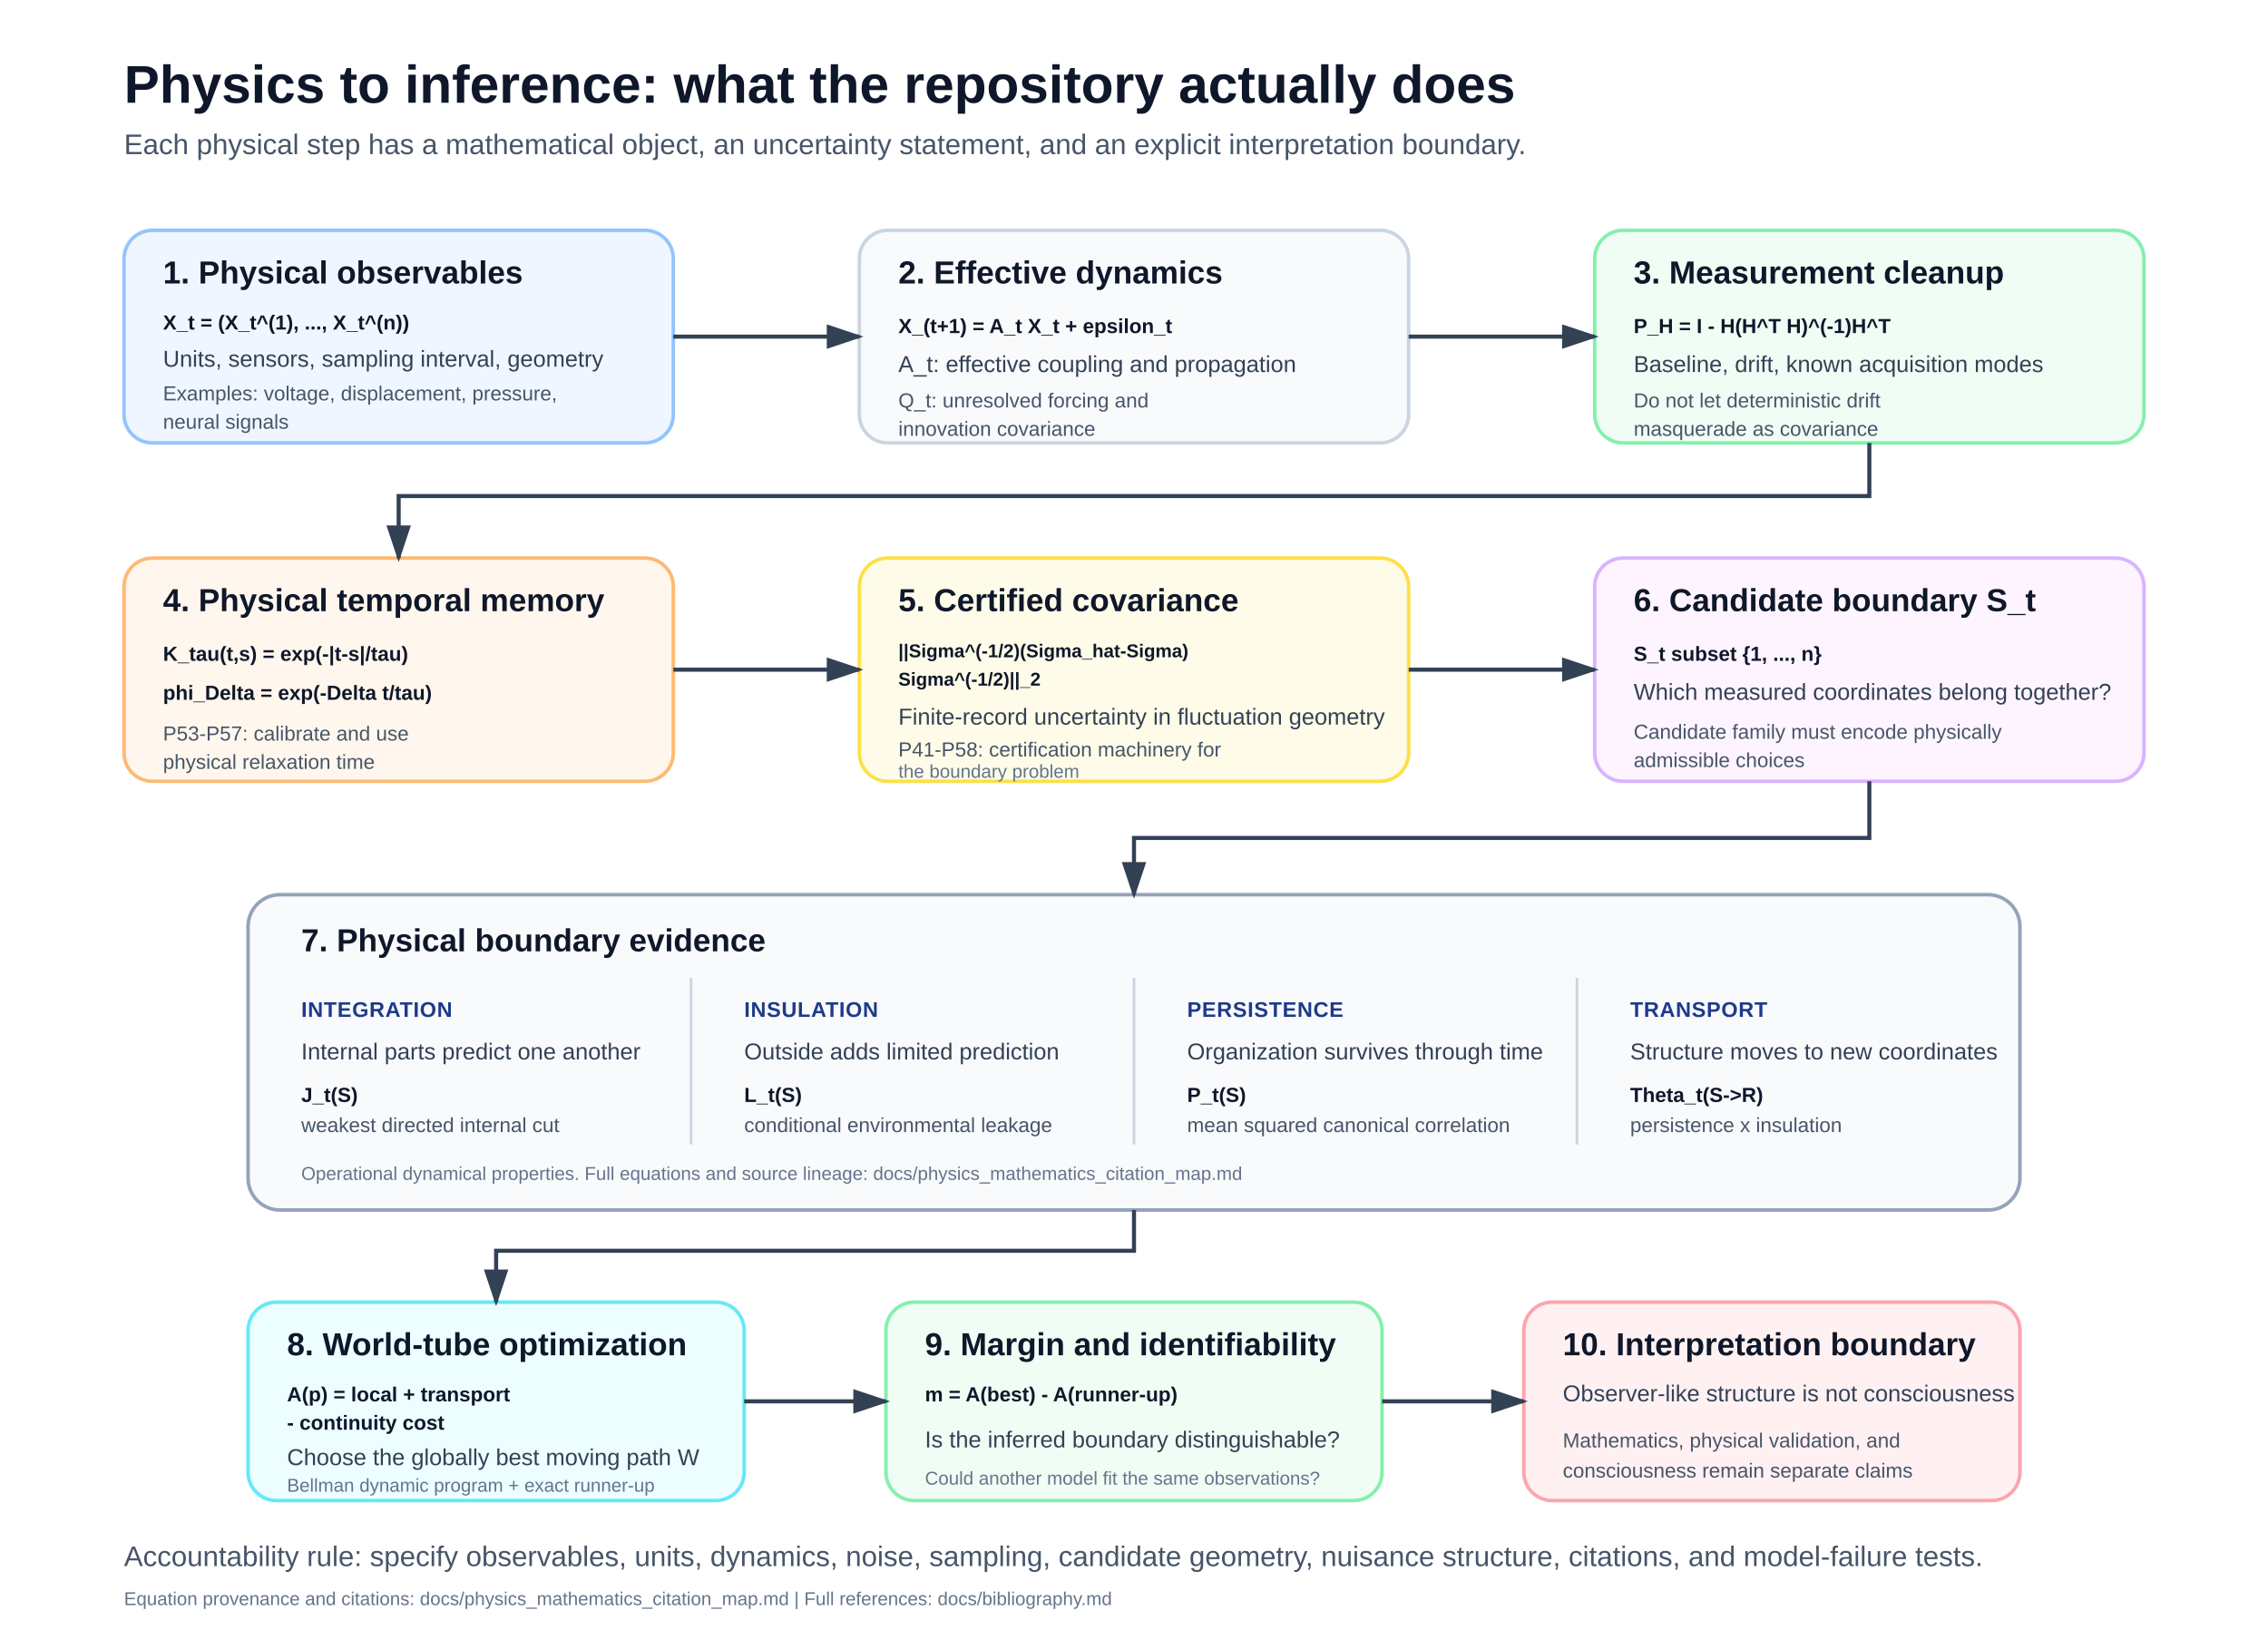
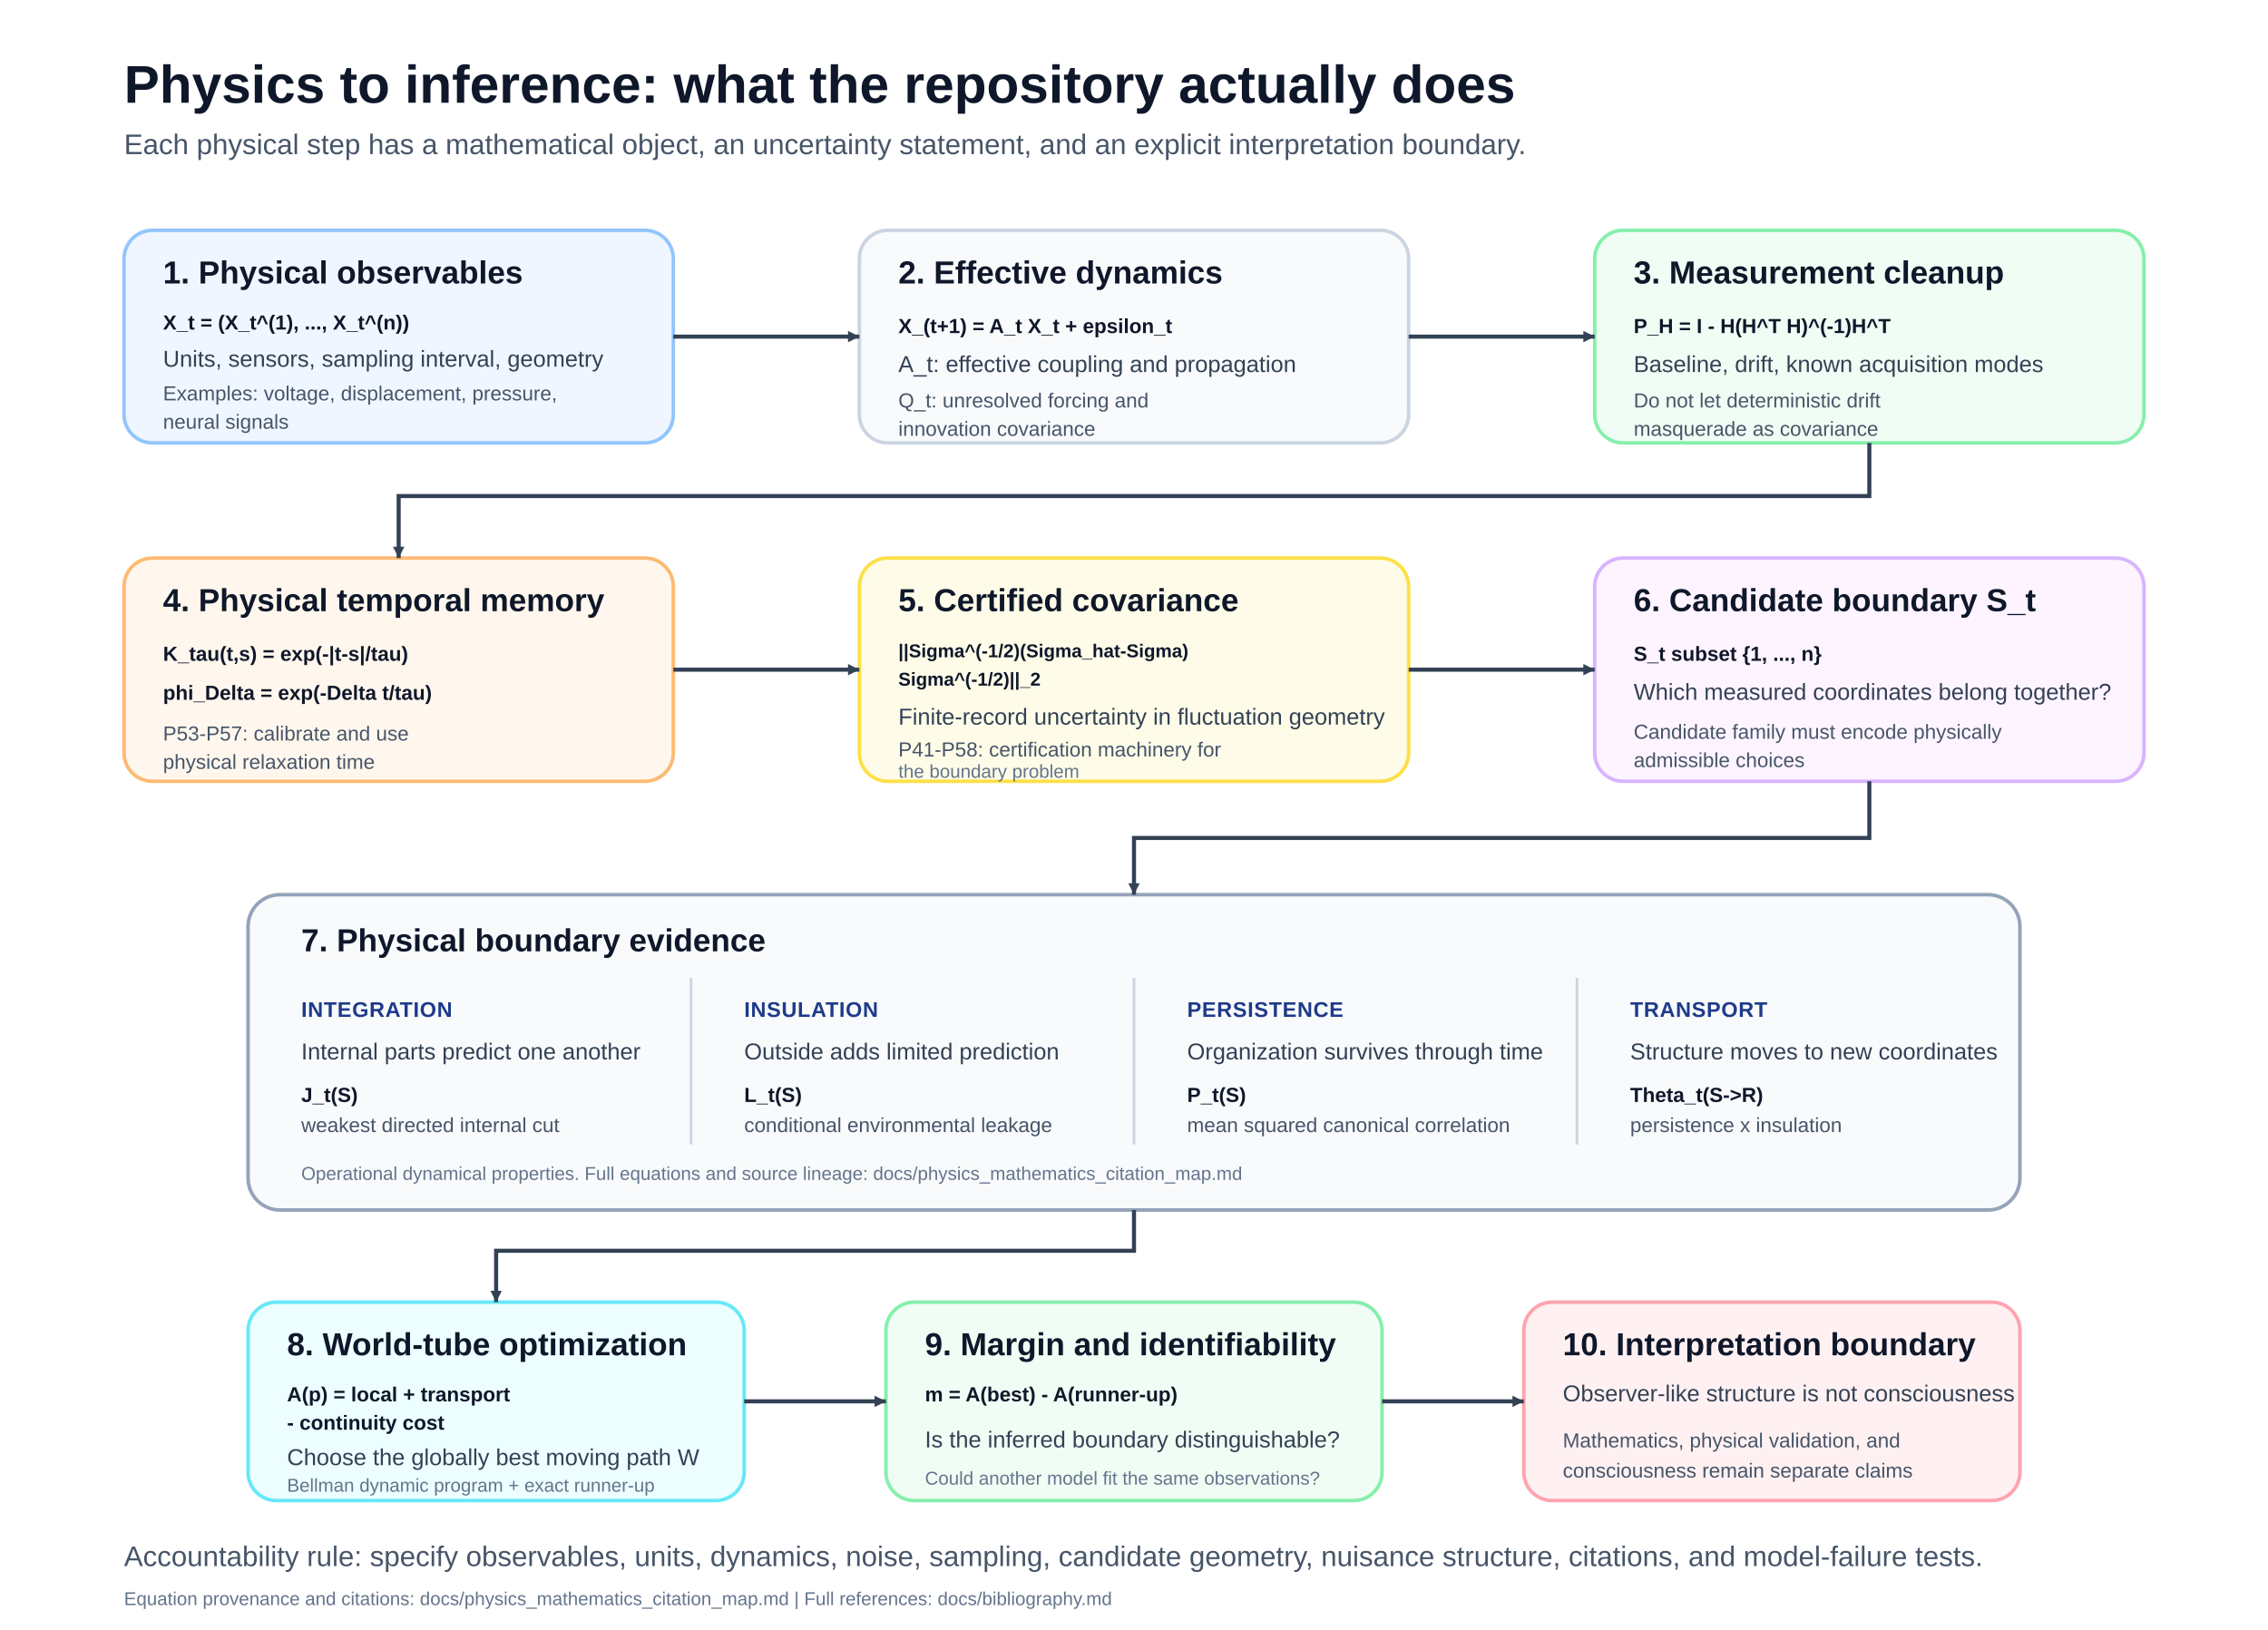
<svg xmlns="http://www.w3.org/2000/svg" width="1280" height="920" viewBox="0 0 1280 920" role="img" aria-labelledby="title desc">
  <defs>
-     <marker id="arrow" markerWidth="10" markerHeight="10" refX="8" refY="3" orient="auto" markerUnits="strokeWidth">
-       <path d="M0,0 L0,6 L9,3 z" fill="#334155" />
+     <marker id="arrow" viewBox="0 0 8 8" markerUnits="userSpaceOnUse" markerWidth="8" markerHeight="8" refX="7.2" refY="4" orient="auto">
+       <path d="M0.8,0.8 L7.2,4 L0.8,7.2 z" fill="#334155" />
    </marker>
    <style>
      .title { font: 700 30px Arial, sans-serif; fill: #0f172a; }
      .subtitle { font: 400 16px Arial, sans-serif; fill: #475569; }
      .boxTitle { font: 700 18px Arial, sans-serif; fill: #0f172a; }
      .boxText { font: 400 13px Arial, sans-serif; fill: #334155; }
      .small { font: 400 11.5px Arial, sans-serif; fill: #475569; }
      .micro { font: 400 10.5px Arial, sans-serif; fill: #64748b; }
      .math { font: 600 11.5px Arial, sans-serif; fill: #0f172a; }
      .mathSmall { font: 600 10.5px Arial, sans-serif; fill: #0f172a; }
      .label { font: 700 12px Arial, sans-serif; fill: #1e3a8a; letter-spacing: .35px; }
      .arrow { stroke: #334155; stroke-width: 2.3; fill: none; marker-end: url(#arrow); }
    </style>
  </defs>
  <rect width="1280" height="920" fill="#ffffff" />
  <text x="70" y="58" class="title">Physics to inference: what the repository actually does</text>
  <text x="70" y="87" class="subtitle">Each physical step has a mathematical object, an uncertainty statement, and an explicit interpretation boundary.</text>
  <rect x="70" y="130" width="310" height="120" rx="16" fill="#eff6ff" stroke="#93c5fd" stroke-width="2" />
  <text x="92" y="160" class="boxTitle">1. Physical observables</text>
  <text x="92" y="186" class="math">X_t = (X_t^(1), ..., X_t^(n))</text>
  <text x="92" y="207" class="boxText">Units, sensors, sampling interval, geometry</text>
  <text x="92" y="226" class="small">Examples: voltage, displacement, pressure,</text>
  <text x="92" y="242" class="small">neural signals</text>
  <rect x="485" y="130" width="310" height="120" rx="16" fill="#f8fafc" stroke="#cbd5e1" stroke-width="2" />
  <text x="507" y="160" class="boxTitle">2. Effective dynamics</text>
  <text x="507" y="188" class="math">X_(t+1) = A_t X_t + epsilon_t</text>
  <text x="507" y="210" class="boxText">A_t: effective coupling and propagation</text>
  <text x="507" y="230" class="small">Q_t: unresolved forcing and</text>
  <text x="507" y="246" class="small">innovation covariance</text>
  <rect x="900" y="130" width="310" height="120" rx="16" fill="#f0fdf4" stroke="#86efac" stroke-width="2" />
  <text x="922" y="160" class="boxTitle">3. Measurement cleanup</text>
  <text x="922" y="188" class="math">P_H = I - H(H^T H)^(-1)H^T</text>
  <text x="922" y="210" class="boxText">Baseline, drift, known acquisition modes</text>
  <text x="922" y="230" class="small">Do not let deterministic drift</text>
  <text x="922" y="246" class="small">masquerade as covariance</text>
  <path d="M380 190 L485 190" class="arrow" />
  <path d="M795 190 L900 190" class="arrow" />
  <rect x="70" y="315" width="310" height="126" rx="16" fill="#fff7ed" stroke="#fdba74" stroke-width="2" />
  <text x="92" y="345" class="boxTitle">4. Physical temporal memory</text>
  <text x="92" y="373" class="math">K_tau(t,s) = exp(-|t-s|/tau)</text>
  <text x="92" y="395" class="math">phi_Delta = exp(-Delta t/tau)</text>
  <text x="92" y="418" class="small">P53-P57: calibrate and use</text>
  <text x="92" y="434" class="small">physical relaxation time</text>
  <rect x="485" y="315" width="310" height="126" rx="16" fill="#fefce8" stroke="#fde047" stroke-width="2" />
  <text x="507" y="345" class="boxTitle">5. Certified covariance</text>
  <text x="507" y="371" class="mathSmall">||Sigma^(-1/2)(Sigma_hat-Sigma)</text>
  <text x="507" y="387" class="mathSmall">Sigma^(-1/2)||_2</text>
  <text x="507" y="409" class="boxText">Finite-record uncertainty in fluctuation geometry</text>
  <text x="507" y="427" class="small">P41-P58: certification machinery for</text>
  <text x="507" y="439" class="micro">the boundary problem</text>
  <rect x="900" y="315" width="310" height="126" rx="16" fill="#fdf4ff" stroke="#d8b4fe" stroke-width="2" />
  <text x="922" y="345" class="boxTitle">6. Candidate boundary S_t</text>
  <text x="922" y="373" class="math">S_t subset {1, ..., n}</text>
  <text x="922" y="395" class="boxText">Which measured coordinates belong together?</text>
  <text x="922" y="417" class="small">Candidate family must encode physically</text>
  <text x="922" y="433" class="small">admissible choices</text>
  <path d="M1055 250 L1055 280 L225 280 L225 315" class="arrow" />
  <path d="M380 378 L485 378" class="arrow" />
  <path d="M795 378 L900 378" class="arrow" />
  <rect x="140" y="505" width="1000" height="178" rx="18" fill="#f8fafc" stroke="#94a3b8" stroke-width="2" />
  <text x="170" y="537" class="boxTitle">7. Physical boundary evidence</text>
  <line x1="390" y1="552" x2="390" y2="646" stroke="#cbd5e1" stroke-width="1.5" />
  <line x1="640" y1="552" x2="640" y2="646" stroke="#cbd5e1" stroke-width="1.5" />
  <line x1="890" y1="552" x2="890" y2="646" stroke="#cbd5e1" stroke-width="1.5" />
  <text x="170" y="574" class="label">INTEGRATION</text>
  <text x="170" y="598" class="boxText">Internal parts predict one another</text>
  <text x="170" y="622" class="math">J_t(S)</text>
  <text x="170" y="639" class="small">weakest directed internal cut</text>
  <text x="420" y="574" class="label">INSULATION</text>
  <text x="420" y="598" class="boxText">Outside adds limited prediction</text>
  <text x="420" y="622" class="math">L_t(S)</text>
  <text x="420" y="639" class="small">conditional environmental leakage</text>
  <text x="670" y="574" class="label">PERSISTENCE</text>
  <text x="670" y="598" class="boxText">Organization survives through time</text>
  <text x="670" y="622" class="math">P_t(S)</text>
  <text x="670" y="639" class="small">mean squared canonical correlation</text>
  <text x="920" y="574" class="label">TRANSPORT</text>
  <text x="920" y="598" class="boxText">Structure moves to new coordinates</text>
  <text x="920" y="622" class="math">Theta_t(S-&gt;R)</text>
  <text x="920" y="639" class="small">persistence x insulation</text>
  <text x="170" y="666" class="micro">Operational dynamical properties. Full equations and source lineage: docs/physics_mathematics_citation_map.md</text>
  <path d="M1055 441 L1055 473 L640 473 L640 505" class="arrow" />
  <rect x="140" y="735" width="280" height="112" rx="16" fill="#ecfeff" stroke="#67e8f9" stroke-width="2" />
  <text x="162" y="765" class="boxTitle">8. World-tube optimization</text>
  <text x="162" y="791" class="math">A(p) = local + transport</text>
  <text x="162" y="807" class="math">- continuity cost</text>
  <text x="162" y="827" class="boxText">Choose the globally best moving path W</text>
  <text x="162" y="842" class="micro">Bellman dynamic program + exact runner-up</text>
  <rect x="500" y="735" width="280" height="112" rx="16" fill="#f0fdf4" stroke="#86efac" stroke-width="2" />
  <text x="522" y="765" class="boxTitle">9. Margin and identifiability</text>
  <text x="522" y="791" class="math">m = A(best) - A(runner-up)</text>
  <text x="522" y="817" class="boxText">Is the inferred boundary distinguishable?</text>
  <text x="522" y="838" class="micro">Could another model fit the same observations?</text>
  <rect x="860" y="735" width="280" height="112" rx="16" fill="#fff1f2" stroke="#fda4af" stroke-width="2" />
  <text x="882" y="765" class="boxTitle">10. Interpretation boundary</text>
  <text x="882" y="791" class="boxText">Observer-like structure is not consciousness</text>
  <text x="882" y="817" class="small">Mathematics, physical validation, and</text>
  <text x="882" y="834" class="small">consciousness remain separate claims</text>
  <path d="M640 683 L640 706 L280 706 L280 735" class="arrow" />
  <path d="M420 791 L500 791" class="arrow" />
  <path d="M780 791 L860 791" class="arrow" />
  <text x="70" y="884" class="subtitle">Accountability rule: specify observables, units, dynamics, noise, sampling, candidate geometry, nuisance structure, citations, and model-failure tests.</text>
  <text x="70" y="906" class="micro">Equation provenance and citations: docs/physics_mathematics_citation_map.md | Full references: docs/bibliography.md</text>
</svg>
